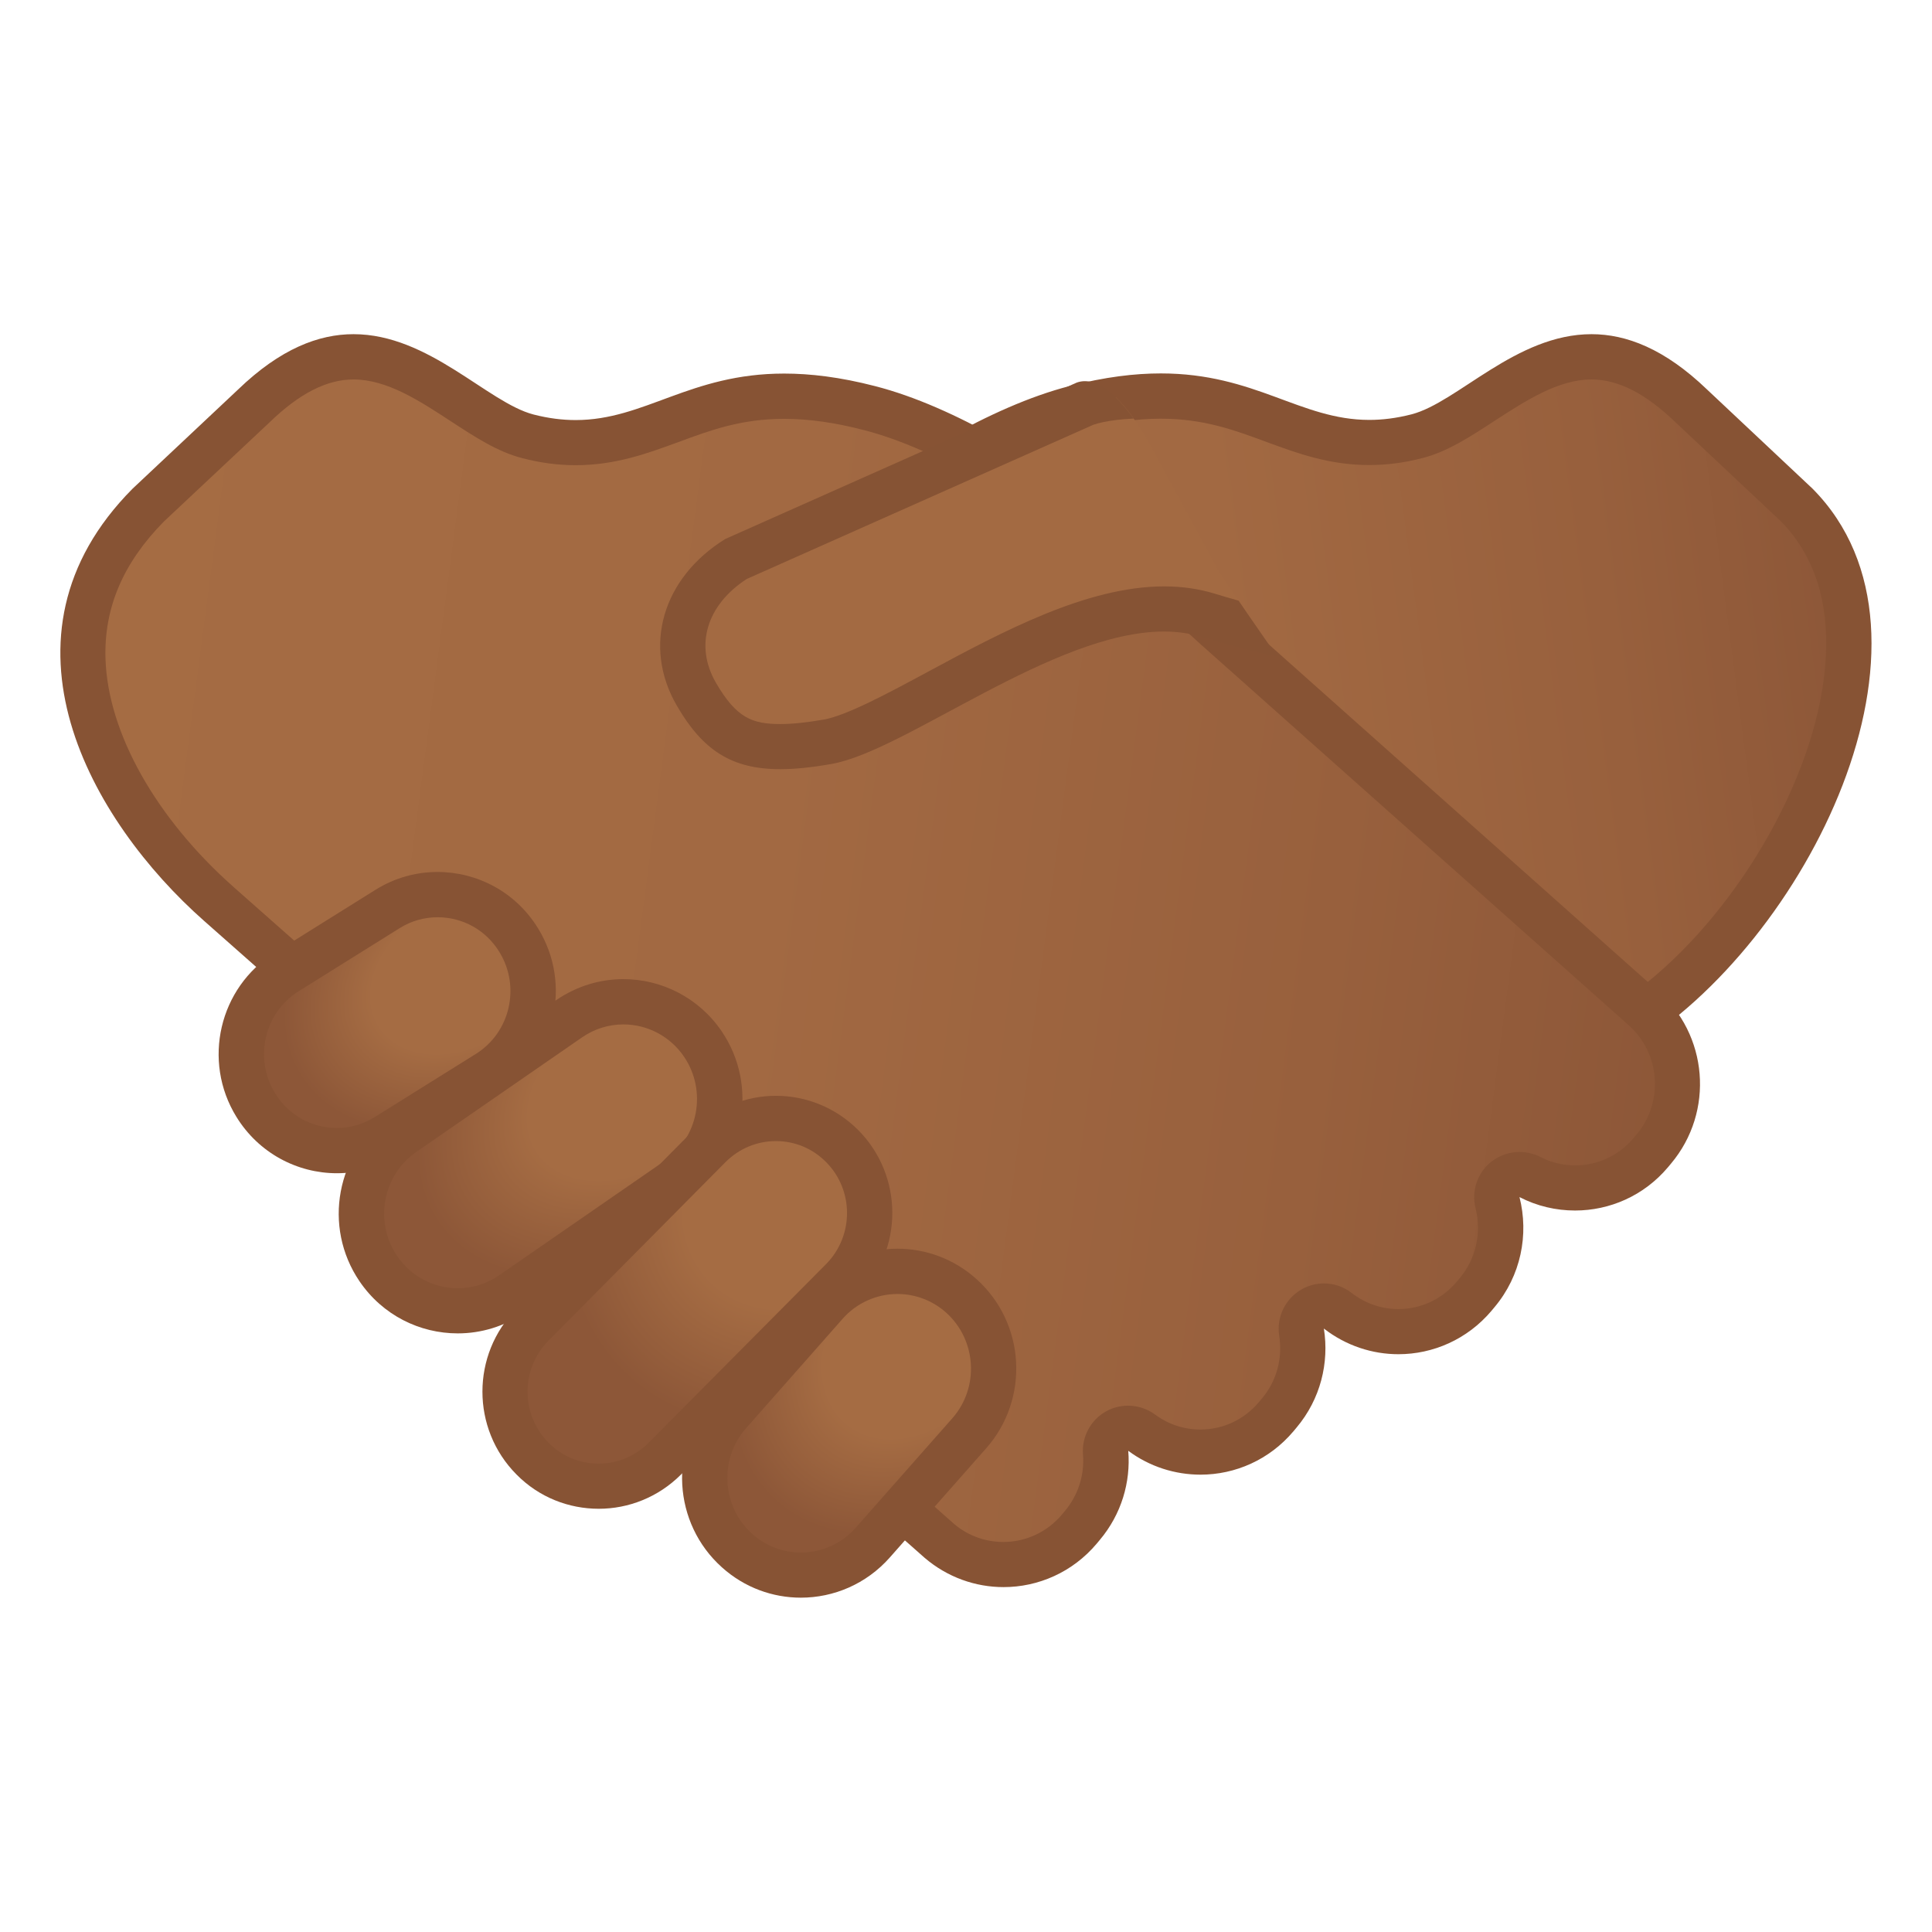
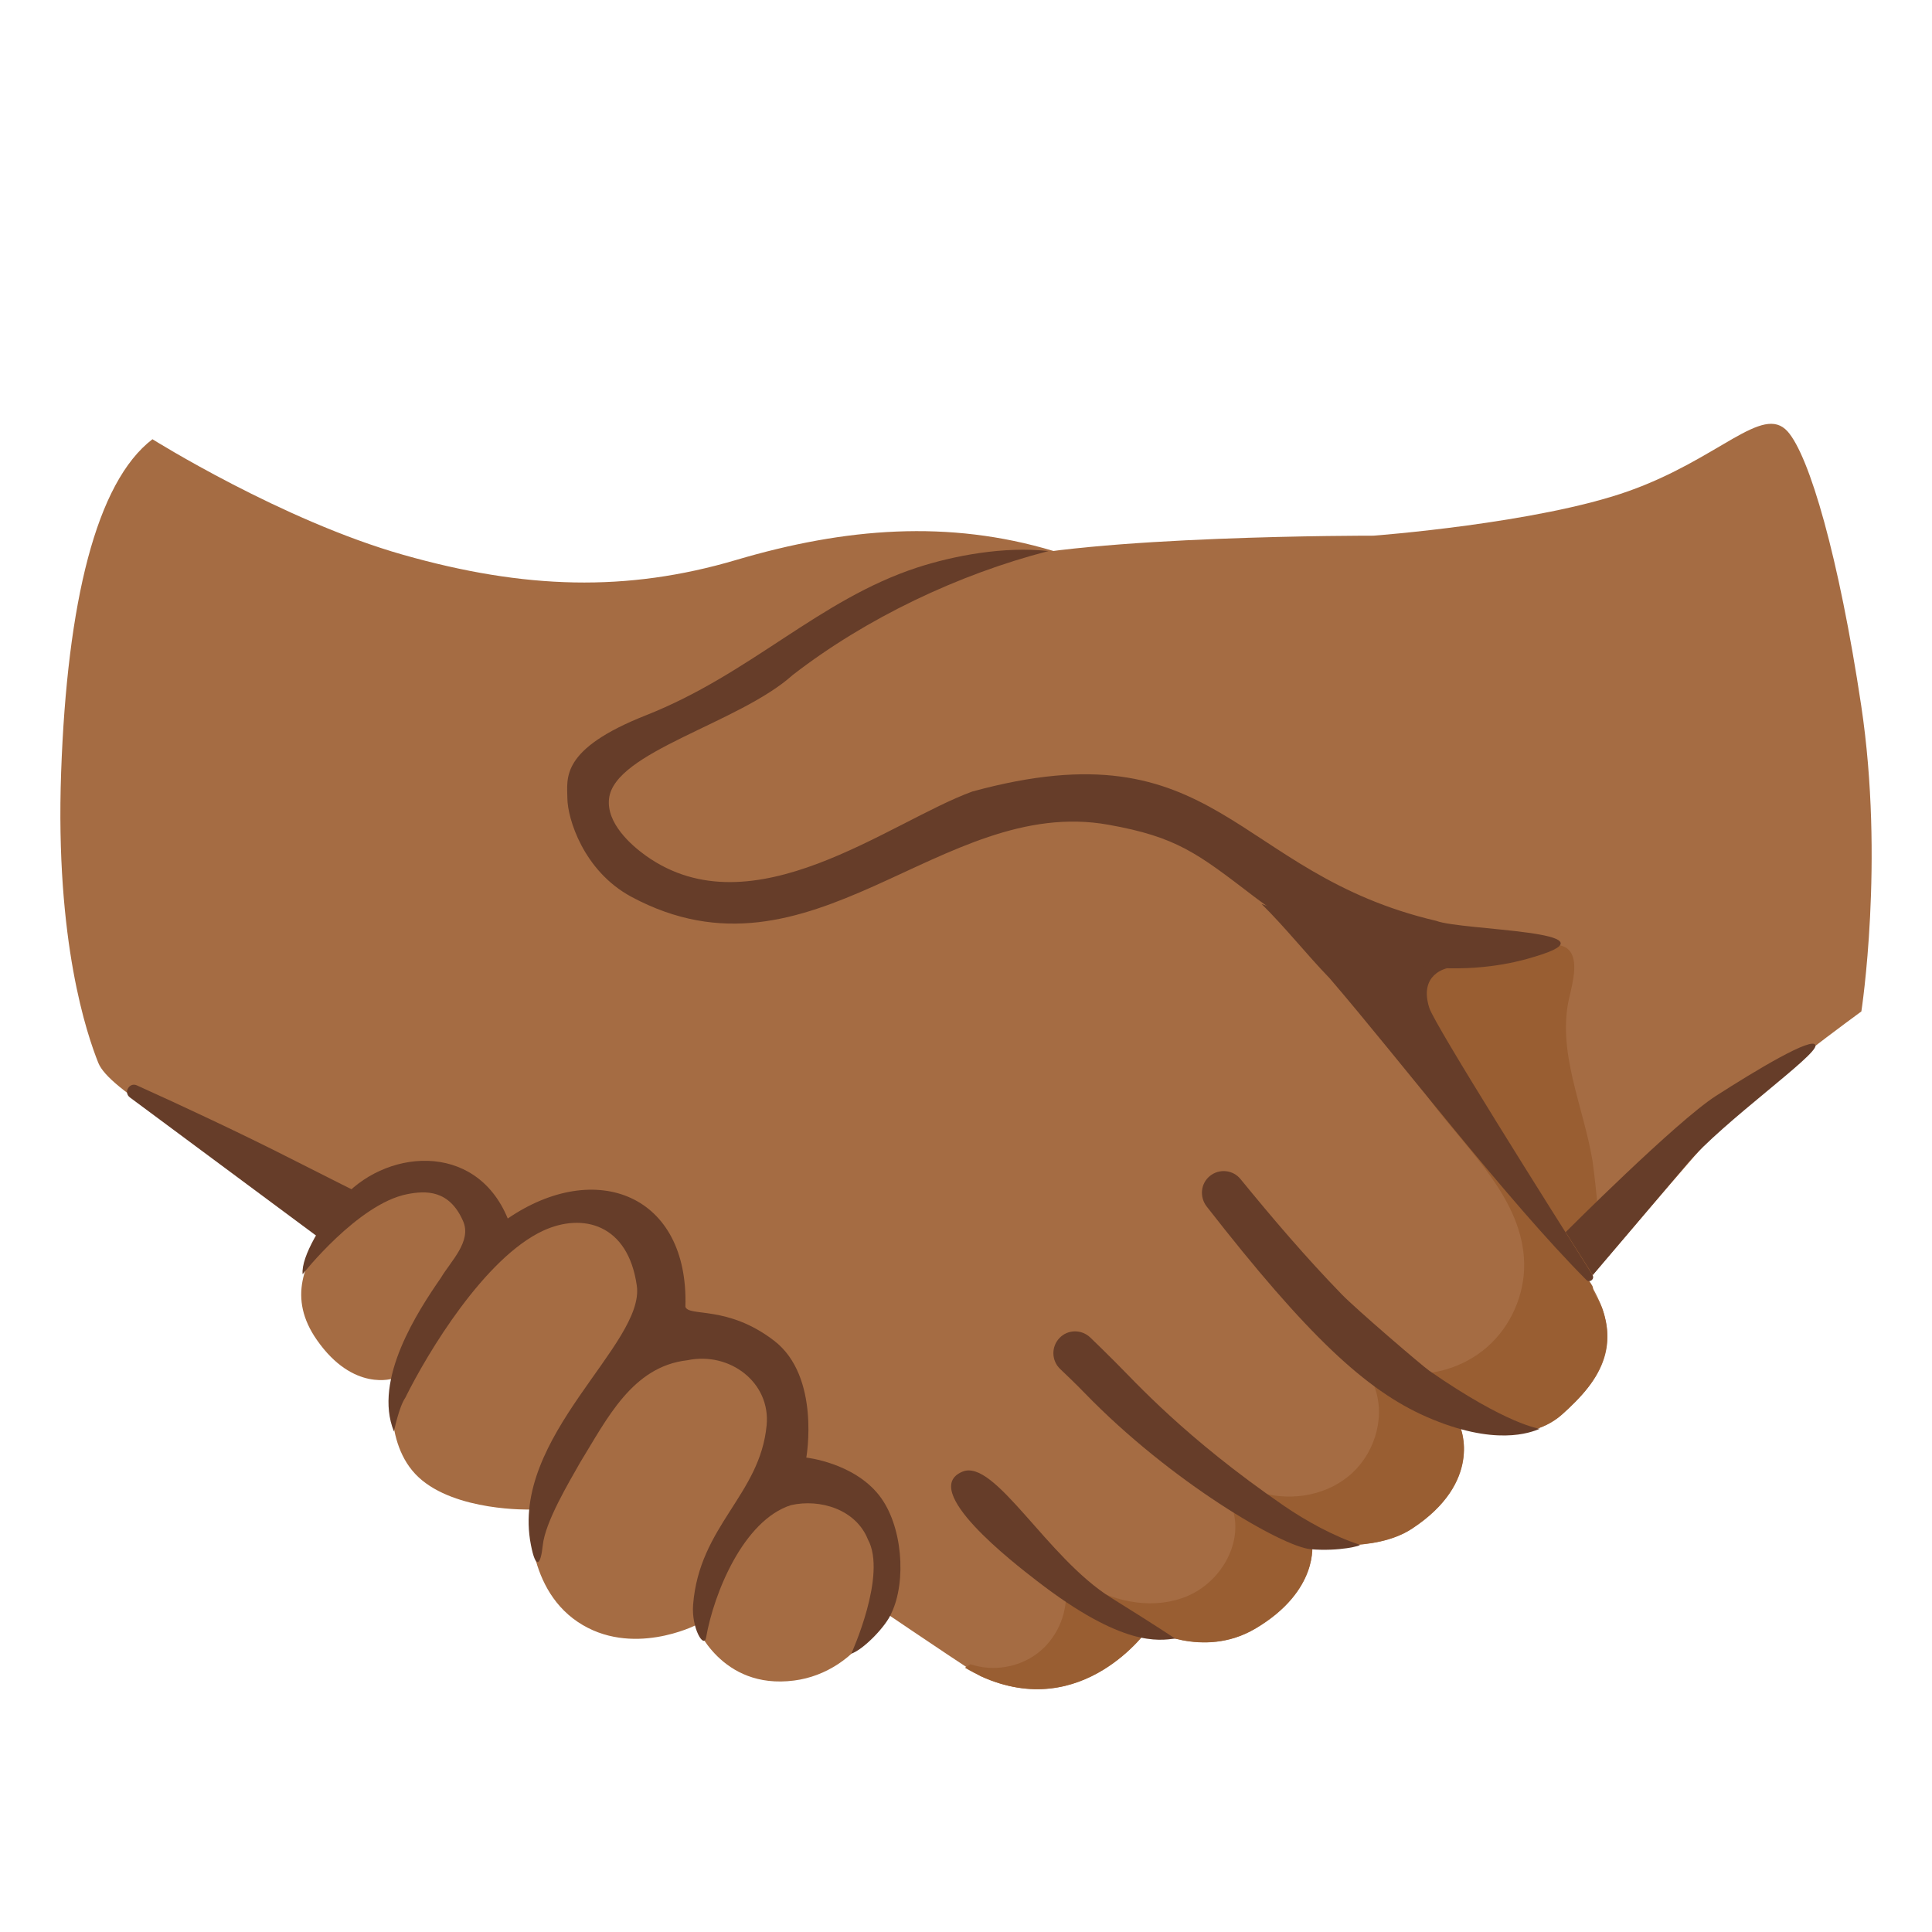
- <svg xmlns="http://www.w3.org/2000/svg" xmlns:xlink="http://www.w3.org/1999/xlink" enable-background="new 0 0 128 128" viewBox="0 0 128 128">
-   <linearGradient id="h" x1="2495.9" x2="2568.3" y1="-119.34" y2="-119.34" gradientTransform="matrix(-.983 .1317 .1306 .9913 2591.8 -167.55)" gradientUnits="userSpaceOnUse">
-     <stop stop-color="#8D5738" offset=".001" />
-     <stop stop-color="#98603D" offset=".221" />
-     <stop stop-color="#A26942" offset=".568" />
-     <stop stop-color="#A56C43" offset="1" />
-   </linearGradient>
-   <path d="m49.93 40.14c3.78-3.28 13.35-11.05 21.34-13.11 2.05-0.53 3.9-0.78 5.64-0.78 3.1 0 5.34 0.83 7.5 1.62 1.93 0.71 3.93 1.45 6.31 1.45 1.05 0 2.09-0.14 3.18-0.42 1.39-0.36 2.79-1.28 4.27-2.25 2.16-1.41 4.61-3.02 7.27-3.02 2.18 0 4.34 1.06 6.61 3.25l7.01 6.58c3.47 3.49 3.7 8.26 3.28 11.63-1.03 8.28-7.26 18.06-14.35 22.68l-58.06-27.63z" fill="url(#h)" />
-   <path d="m105.44 25.14c1.77 0 3.59 0.93 5.59 2.86l6.95 6.53c2.45 2.49 3.41 5.98 2.86 10.39-0.95 7.62-6.53 16.58-12.99 21.14l-55.2-26.28c4.39-3.64 12.29-9.58 18.98-11.3 1.93-0.49 3.65-0.74 5.27-0.74 2.83 0 4.85 0.74 6.98 1.53 2.06 0.76 4.18 1.54 6.83 1.54 1.18 0 2.34-0.15 3.56-0.47 1.63-0.42 3.13-1.4 4.72-2.44 2.09-1.35 4.24-2.76 6.45-2.76m0-3c-5 0-8.87 4.52-11.92 5.31-1.01 0.26-1.94 0.37-2.8 0.37-4.57 0-7.55-3.08-13.81-3.08-1.72 0-3.69 0.23-6.02 0.83-10.67 2.74-23.65 14.94-23.65 14.94l60.85 28.97c11.55-6.93 21.75-27.28 11.99-37.11l-6.99-6.57c-2.81-2.7-5.35-3.66-7.65-3.66z" fill="#875334" />
-   <linearGradient id="g" x1="233.93" x2="343.48" y1="195.87" y2="195.87" gradientTransform="matrix(.983 .1317 -.1306 .9913 -200.86 -167.55)" gradientUnits="userSpaceOnUse">
-     <stop stop-color="#A56C43" offset="0" />
-     <stop stop-color="#A26942" offset=".432" />
-     <stop stop-color="#98603D" offset=".779" />
-     <stop stop-color="#8D5738" offset=".999" />
-   </linearGradient>
-   <path d="m66.49 103.64c-1.55 0-3.07-0.56-4.25-1.58l-47.72-42.17c-5.47-4.84-8.84-10.89-9.01-16.2-0.12-3.78 1.34-7.23 4.34-10.25l6.96-6.53c2.28-2.2 4.44-3.26 6.62-3.26 2.66 0 5.11 1.6 7.27 3.02 1.48 0.97 2.88 1.89 4.27 2.25 1.09 0.28 2.13 0.42 3.18 0.42 2.38 0 4.37-0.74 6.3-1.45 2.16-0.8 4.4-1.62 7.5-1.62 1.75 0 3.59 0.26 5.64 0.78 10.17 2.61 22.87 14.46 23 14.58l28.2 25.1c2.8 2.4 3.14 6.61 0.79 9.41l-0.2 0.24c-1.25 1.49-3.08 2.34-5.02 2.34-1.04 0-2.08-0.25-3-0.73-0.22-0.11-0.45-0.17-0.69-0.17-0.33 0-0.66 0.11-0.93 0.33-0.46 0.37-0.67 0.97-0.52 1.54 0.53 2.1 0.02 4.33-1.36 5.96l-0.2 0.24c-1.25 1.49-3.08 2.34-5.01 2.34-1.47 0-2.86-0.48-4.02-1.38-0.27-0.21-0.59-0.32-0.92-0.32-0.26 0-0.53 0.07-0.76 0.21-0.53 0.31-0.82 0.92-0.72 1.53 0.3 1.93-0.24 3.88-1.48 5.36l-0.2 0.24c-1.25 1.49-3.08 2.34-5.02 2.34-1.41 0-2.76-0.45-3.89-1.29-0.26-0.2-0.58-0.29-0.89-0.29-0.25 0-0.5 0.06-0.73 0.19-0.51 0.28-0.82 0.84-0.77 1.43 0.14 1.77-0.41 3.48-1.55 4.83l-0.2 0.24c-1.24 1.47-3.07 2.32-5.01 2.32z" fill="url(#g)" />
-   <path d="m23.42 25.14c2.22 0 4.37 1.41 6.45 2.77 1.59 1.04 3.09 2.02 4.72 2.44 1.22 0.32 2.38 0.47 3.56 0.47 2.64 0 4.77-0.79 6.82-1.54 2.13-0.79 4.15-1.53 6.98-1.53 1.62 0 3.34 0.24 5.27 0.74 9.79 2.51 22.23 14.1 22.35 14.22 0.02 0.02 0.04 0.04 0.06 0.05l28.17 25.07 0.04 0.04c2.15 1.84 2.42 5.11 0.59 7.29l-0.2 0.24c-0.97 1.15-2.37 1.81-3.87 1.81-0.8 0-1.6-0.19-2.31-0.56-0.43-0.22-0.91-0.33-1.38-0.33-0.66 0-1.32 0.22-1.87 0.65-0.92 0.73-1.33 1.94-1.04 3.08 0.41 1.63 0.02 3.36-1.05 4.63l-0.2 0.24c-0.97 1.15-2.37 1.81-3.86 1.81-1.13 0-2.2-0.37-3.1-1.07-0.54-0.42-1.19-0.63-1.84-0.63-0.52 0-1.05 0.14-1.52 0.42-1.06 0.63-1.63 1.84-1.44 3.05 0.24 1.5-0.18 3.02-1.15 4.16l-0.2 0.24c-0.97 1.15-2.37 1.81-3.87 1.81-1.09 0-2.12-0.34-3-0.99-0.53-0.39-1.16-0.59-1.79-0.59-0.5 0-1 0.12-1.45 0.37-1.03 0.57-1.63 1.69-1.54 2.86 0.11 1.37-0.32 2.7-1.2 3.75l-0.2 0.24c-0.97 1.15-2.38 1.81-3.88 1.81-1.2 0-2.36-0.43-3.24-1.18l-47.74-42.2c-5.16-4.57-8.34-10.22-8.5-15.12-0.11-3.38 1.16-6.36 3.87-9.11l6.99-6.56c1.98-1.92 3.8-2.85 5.57-2.85m0-3c-2.3 0-4.84 0.96-7.65 3.67l-6.99 6.57c-9.76 9.83-2.74 22.02 4.74 28.63l47.74 42.2c1.52 1.3 3.38 1.94 5.23 1.94 2.29 0 4.57-0.98 6.17-2.88l0.2-0.24c1.44-1.71 2.06-3.84 1.89-5.91 1.43 1.06 3.11 1.58 4.79 1.58 2.29 0 4.56-0.98 6.16-2.88l0.2-0.24c1.59-1.89 2.17-4.29 1.81-6.56 1.47 1.14 3.21 1.7 4.94 1.7 2.29 0 4.56-0.98 6.16-2.87l0.2-0.24c1.76-2.09 2.29-4.82 1.66-7.3 1.16 0.6 2.42 0.89 3.68 0.89 2.29 0 4.56-0.97 6.16-2.87l0.2-0.24c2.89-3.44 2.47-8.58-0.94-11.5l-28.15-25.07s-12.99-12.21-23.65-14.94c-2.32-0.6-4.29-0.83-6.02-0.83-6.25 0-9.23 3.08-13.81 3.08-0.87 0-1.79-0.11-2.8-0.37-3.05-0.8-6.92-5.32-11.92-5.32z" fill="#875334" />
-   <radialGradient id="f" cx="2113.8" cy="196" r="16.524" gradientTransform="matrix(-.8204 .5799 -.3806 -.5426 1851.3 -1047.9)" gradientUnits="userSpaceOnUse">
-     <stop stop-color="#A56C43" offset=".5" />
-     <stop stop-color="#8D5738" offset=".999" />
-   </radialGradient>
-   <path d="m30.33 86.85c-2.11 0-4.07-1.05-5.26-2.8-1.99-2.93-1.25-6.96 1.66-8.97l10.98-7.59c1.07-0.74 2.31-1.13 3.59-1.13 2.11 0 4.07 1.05 5.26 2.8 1.99 2.93 1.25 6.96-1.66 8.97l-10.98 7.59c-1.06 0.74-2.3 1.13-3.59 1.13z" fill="url(#f)" />
-   <path d="m41.3 67.87c1.61 0 3.11 0.8 4.02 2.14 1.53 2.26 0.96 5.35-1.27 6.89l-10.98 7.59c-0.81 0.56-1.76 0.86-2.74 0.86-1.61 0-3.11-0.8-4.02-2.14-1.53-2.26-0.96-5.35 1.27-6.89l10.98-7.59c0.81-0.56 1.76-0.86 2.74-0.86m0-3c-1.53 0-3.08 0.45-4.45 1.39l-10.98 7.59c-3.59 2.48-4.51 7.42-2.05 11.04 1.53 2.25 3.99 3.45 6.51 3.45 1.53 0 3.08-0.45 4.45-1.39l10.98-7.59c3.59-2.48 4.51-7.42 2.05-11.04-1.53-2.24-4-3.45-6.51-3.45z" fill="#875334" />
-   <radialGradient id="e" cx="1576" cy="632.2" r="16.282" gradientTransform="matrix(-.5733 .6659 -.498 -.4353 1279.1 -685.52)" gradientUnits="userSpaceOnUse">
-     <stop stop-color="#A56C43" offset=".5" />
-     <stop stop-color="#8D5738" offset=".999" />
-   </radialGradient>
-   <path d="m53.06 104.36c-1.56 0-3.06-0.58-4.23-1.63-2.63-2.36-2.87-6.45-0.53-9.11l6.39-7.24c1.21-1.37 2.95-2.16 4.76-2.16 1.56 0 3.06 0.58 4.23 1.63 2.63 2.36 2.87 6.45 0.53 9.11l-6.39 7.24c-1.21 1.37-2.94 2.16-4.76 2.16z" fill="url(#e)" />
-   <path d="m59.46 85.73c1.19 0 2.34 0.44 3.23 1.24 2.02 1.82 2.2 4.96 0.4 7l-6.39 7.24c-0.92 1.05-2.25 1.65-3.64 1.65-1.19 0-2.34-0.44-3.23-1.24-2.02-1.82-2.2-4.96-0.4-7l6.39-7.24c0.92-1.05 2.25-1.65 3.64-1.65m0-3c-2.17 0-4.33 0.9-5.89 2.66l-6.39 7.24c-2.89 3.28-2.6 8.3 0.65 11.21 1.5 1.35 3.37 2.01 5.23 2.01 2.17 0 4.33-0.9 5.89-2.66l6.39-7.24c2.89-3.28 2.6-8.3-0.65-11.21-1.5-1.35-3.37-2.01-5.23-2.01z" fill="#875334" />
-   <radialGradient id="d" cx="2191.9" cy="324.78" r="13.76" gradientTransform="matrix(-.7813 .4857 -.3539 -.5793 1858 -811.9)" gradientUnits="userSpaceOnUse">
-     <stop stop-color="#A56C43" offset=".5" />
-     <stop stop-color="#8D5738" offset=".999" />
-   </radialGradient>
-   <path d="m22.31 76.23c-2.21 0-4.22-1.13-5.38-3.02-1.84-3-0.92-6.95 2.05-8.81l6.69-4.18c1-0.62 2.15-0.96 3.32-0.96 2.21 0 4.22 1.13 5.38 3.02 1.84 3 0.92 6.95-2.05 8.8l-6.69 4.18c-1 0.64-2.15 0.97-3.32 0.97z" fill="url(#d)" />
-   <path d="m28.99 60.77c1.68 0 3.22 0.86 4.1 2.31 1.41 2.3 0.71 5.33-1.57 6.75l-6.68 4.17c-0.76 0.48-1.63 0.73-2.52 0.73-1.68 0-3.22-0.86-4.1-2.31-1.41-2.3-0.71-5.33 1.57-6.75l6.69-4.18c0.75-0.47 1.62-0.72 2.51-0.72m0-3c-1.41 0-2.83 0.38-4.11 1.18l-6.69 4.18c-3.67 2.29-4.81 7.16-2.53 10.86 1.48 2.41 4.04 3.74 6.66 3.74 1.41 0 2.83-0.38 4.11-1.18l6.69-4.18c3.67-2.29 4.81-7.16 2.53-10.86-1.48-2.42-4.04-3.74-6.66-3.74z" fill="#875334" />
-   <radialGradient id="c" cx="1695.7" cy="291.65" r="16.872" gradientTransform="matrix(.5965 .6015 -.7159 .7219 -749.49 -1151.8)" gradientUnits="userSpaceOnUse">
-     <stop stop-color="#A56C43" offset=".5" />
-     <stop stop-color="#8D5738" offset=".999" />
-   </radialGradient>
-   <path d="m39.67 98.47c-1.65 0-3.21-0.65-4.38-1.83-2.42-2.44-2.42-6.42 0-8.87l11.74-11.84c1.17-1.18 2.73-1.83 4.38-1.83s3.21 0.65 4.38 1.83c2.43 2.45 2.43 6.42 0 8.87l-11.74 11.84c-1.17 1.18-2.73 1.83-4.38 1.83z" fill="url(#c)" />
-   <path d="m51.41 75.6c1.25 0 2.43 0.49 3.32 1.39 1.85 1.86 1.85 4.89 0 6.76l-11.75 11.83c-0.89 0.89-2.06 1.39-3.32 1.39s-2.43-0.49-3.32-1.39c-1.85-1.86-1.85-4.89 0-6.76l11.74-11.84c0.9-0.89 2.07-1.38 3.33-1.38m0-3c-1.97 0-3.94 0.76-5.45 2.27l-11.74 11.84c-3.01 3.03-3.01 7.95 0 10.98 1.5 1.52 3.47 2.27 5.45 2.27 1.97 0 3.94-0.76 5.45-2.27l11.74-11.84c3.01-3.03 3.01-7.95 0-10.98-1.51-1.51-3.48-2.27-5.45-2.27z" fill="#875334" />
-   <defs>
-     <path id="b" d="m44.83 46.73c-2.25-3.89-0.96-8.43 3.22-11.02l23.28-10.36c2.56-0.93 5.43 5.17 5.43 5.17l4.07 7.48s3.65 5.35 4.05 5.84c2.06 2.49-1.06-0.71-5.33-1.65-7.56-1.65-18.97 7.46-24.43 8.43s-8.04 0-10.29-3.89z" />
-   </defs>
-   <clipPath id="a">
-     <use xlink:href="#b" />
-   </clipPath>
-   <g clip-path="url(#a)">
-     <path d="m51.69 49.47c-2.62 0-4.08-0.91-5.57-3.49-1.85-3.2-0.79-6.78 2.62-8.95l23.13-10.29c0.95-0.33 2.46-0.53 4.17-0.53 5.04 0 9.84 1.55 10.5 3.38 0.03 0.09 0.07 0.17 0.12 0.25l7.37 12.5c0.02 0.08 0.02 0.12 0.02 0.14-0.05 0-0.61 0.38-2.58 0.38-2.84 0-7.25-0.81-11.49-2.11-0.88-0.27-1.85-0.41-2.87-0.41-4.75 0-10.16 2.91-14.93 5.47-2.88 1.55-5.61 3.01-7.34 3.32-1.23 0.23-2.26 0.34-3.15 0.34z" fill="#A36A42" />
-     <path d="m76.05 27.71c4.97 0 8.71 1.55 9.09 2.39 0.06 0.18 0.14 0.35 0.24 0.51l6.35 10.76h-0.24c-2.7 0-6.94-0.78-11.05-2.05-1.03-0.31-2.14-0.47-3.31-0.47-5.13 0-10.72 3-15.64 5.65-2.65 1.43-5.4 2.9-6.89 3.17-1.15 0.2-2.1 0.3-2.9 0.3-1.86 0-2.91-0.4-4.27-2.74-1.42-2.46-0.62-5.14 2.04-6.87l22.97-10.22c0.78-0.27 2.12-0.43 3.61-0.43m0-3c-1.88 0-3.58 0.21-4.73 0.63l-23.28 10.36c-4.18 2.59-5.47 7.13-3.22 11.02 1.72 2.97 3.63 4.24 6.87 4.24 1 0 2.13-0.12 3.42-0.35 4.9-0.87 14.7-8.77 22.01-8.77 0.85 0 1.66 0.11 2.43 0.34 3.96 1.22 8.66 2.18 11.93 2.18 2.84 0 4.62-0.73 3.93-2.64l-7.46-12.64c-1.05-2.97-7.08-4.37-11.9-4.37z" fill="#865334" />
-   </g>
+ <svg xmlns="http://www.w3.org/2000/svg" version="1.1" id="Layer_1" x="0px" y="0px" viewBox="0 0 128 128" style="enable-background:new 0 0 128 128;" xml:space="preserve">
+   <path style="fill:#A56C43;" d="M105.21,84.82c-2.65-4.12-15.7-18.21-18.5-21.85s-10-24.4-16.93-26.47  c-6.93-2.08-13.77-1.54-21.01,0.6c-7.24,2.14-14.01,1.94-22.05-0.34c-8.04-2.28-16.62-7.66-16.62-7.66  c-3.73,2.85-5.65,10.81-6.05,22.07c-0.4,11.26,1.72,17.38,2.46,19.24c0.74,1.86,6.3,4.61,12.56,9.45  c0.54,0.41,44.98,30.77,45.92,31.2c6.79,3.09,11.11-3.16,11.11-3.16s3.6,2.06,7.08,0c4.25-2.52,3.75-5.65,3.75-5.65  s4.12,0.67,6.61-0.96c4.75-3.11,3.22-6.7,3.22-6.7s4.24,1.36,6.74-0.88C106,91.47,107.85,88.94,105.21,84.82z" />
+   <path style="fill:#A56C43;" d="M58.4,101.98c-0.06-0.16-0.12-0.32-0.21-0.48c-1.94-3.75-5.63-3.6-5.79-3.73  c-0.21-0.16-0.17-2.96-0.4-4.05c-1.22-5.71-7.82-5.56-7.99-5.68c-0.23-0.15,0.98-4.05-2.84-7.34c-0.91-0.79-2.29-0.71-3.49-0.57  c-3.37,0.41-4.91,1.99-5.15,1.94c-0.57-0.11,0.07-4.29-4.07-4.43c-3.01-0.1-4.98,1.37-6.64,3.65c-1.7,2.34-2.76,4.71-0.83,7.48  c2.43,3.49,5.09,2.55,5.09,2.55s-0.8,4.27,1.65,6.55s7.39,2.14,7.39,2.14s-0.41,5.04,3.15,7.44s7.83,0.22,7.83,0.22  s1.66,4.3,6.51,3.67C56.86,110.8,60.01,106.21,58.4,101.98z" />
+   <path style="fill:#995E32;" d="M105.88,86.12c-0.18-0.28-0.33-0.51-0.35-0.85c-0.02-0.38-10.16-13.83-14.43-19.24  c0.86,2.47,2.1,4.82,3.68,6.91c2.55,3.38,6.13,6.55,6.2,10.78c0.03,2.08-0.89,4.16-2.46,5.53c-1.57,1.37-3.75,2.01-5.81,1.69  c-0.66-0.1-1.61-0.1-1.69,0.56c-0.03,0.19,0.05,0.38,0.11,0.57c0.66,2.04-0.15,4.42-1.82,5.76c-1.67,1.35-4.05,1.66-6.08,0.96  c-0.53-0.18-1.23-0.39-1.56,0.06c-0.26,0.35-0.09,0.83,0.03,1.24c0.63,2.24-0.86,4.72-3,5.64c-2.13,0.92-4.68,0.48-6.68-0.7  c-0.44-0.26-1.14-0.49-1.36-0.02c-0.07,0.14-0.05,0.31-0.04,0.46c0.08,1.55-0.65,3.13-1.89,4.07s-2.95,1.22-4.43,0.72l-0.37,0.23  c0.44,0.26,0.81,0.45,1.05,0.56c6.79,3.09,11.11-3.16,11.11-3.16s3.6,2.06,7.08,0c4.25-2.52,3.75-5.65,3.75-5.65  s4.12,0.67,6.61-0.96c4.75-3.11,3.22-6.7,3.22-6.7s4.24,1.36,6.74-0.88c0.62-0.55,1.21-1.13,1.72-1.78c1-1.28,1.51-2.8,1.17-4.42  C106.28,87.02,106.14,86.53,105.88,86.12z" />
+   <path style="fill:#663D29;" d="M73.62,105.86c3.02,1.88,4.24,2.7,4.24,2.7c-1.09,0.13-3.47,0.58-9.16-3.82  c-1.57-1.21-7.83-6.05-4.93-7.24C65.91,96.62,69.37,103.22,73.62,105.86z" />
+   <path style="fill:#663D29;" d="M86.84,102.64c-1.88-0.16-9.26-4.45-14.98-10.35c-0.6-0.62-1.16-1.15-1.63-1.6  c-0.57-0.55-0.59-1.46-0.04-2.04c0.55-0.58,1.46-0.59,2.04-0.04c0.48,0.46,1.04,1.01,1.66,1.63c1.3,1.29,4.62,5.02,11.17,9.52  c1.47,1.01,3.32,2.03,5.02,2.58C90.27,102.4,88.71,102.8,86.84,102.64z" />
+   <path style="fill:#663D29;" d="M94.49,93.86c-3.98-1.75-7.86-5.35-14.54-13.92c-0.49-0.63-0.41-1.53,0.21-2.03  c0.62-0.5,1.53-0.41,2.03,0.21c2.14,2.62,4.34,5.2,6.7,7.63c0.93,0.96,5.26,4.68,5.81,5.07c5.19,3.6,7.32,3.84,7.32,3.84  C101.41,94.91,99.05,95.86,94.49,93.86z" />
+   <path style="fill:#663D29;" d="M8.61,72.71c-0.45-0.33-0.04-1.03,0.46-0.8c2.93,1.32,7.05,3.25,10.17,4.84  c2.87,1.46,4.63,2.33,4.63,2.33l-2.89,2.81L8.61,72.71z" />
+   <path style="fill:#A56C43;" d="M123.31,46.75c-1.48-9.85-3.43-16.55-4.88-18.17c-1.66-1.84-4.51,1.82-10.54,3.96S91,35.49,91,35.49  s-18.99-0.04-25.64,1.82c-5.25,1.47-11.75,5.63-17.21,8.93c-4.36,2.64-8.29,4.37-8.62,6.28c-0.31,1.82,1.71,5.89,6.73,6.3  c8.15,0.67,16.77-4.48,16.77-4.48c2.79-1.58,3.83-1.77,9.4-1.77c5.57,0,11.31,4.25,11.72,4.93c4.16,6.85,7.9,10.33,11.72,14.97  c2.79,3.39,9.35,12.36,9.35,12.36s7.37-8.71,9.25-10.72c1.88-2.01,8.85-7.1,8.85-7.1S124.86,57.06,123.31,46.75z" />
+   <path style="fill:#995E32;" d="M105.51,76.92c-0.61-3.66-2.38-7.25-1.54-10.84c0.13-0.53,0.25-1.06,0.31-1.6  c0.28-2.86-2.42-1.61-2.82-1.57c-1.03,0.11-12.87-0.33-11.55,1.01l15.3,20.7c0,0,0.6-0.19,0.74-1.67  C106.1,81.45,105.56,77.23,105.51,76.92z" />
+   <path style="fill:#663D29;" d="M95.87,64.15l-12.29-4.26c1.62,1.6,2.97,3.33,4.51,4.92c4.68,5.45,11.75,14.71,17.01,19.99  c0.22,0.22,0.57-0.06,0.41-0.32c-2.92-4.61-10.42-16.52-10.81-17.69C93.96,64.52,95.87,64.15,95.87,64.15z" />
+   <path style="fill:#663D29;" d="M73.43,54.64c4.55,0.81,5.91,1.9,9.64,4.75c9.16,6.98,17.51,4.33,18.58,4  c5.88-1.73-4.81-1.73-6.49-2.38c-13.51-3.16-14.37-13.04-30.74-8.57c-5.53,2.02-14.55,9.29-21.62,4.26  c-1.01-0.72-2.63-2.17-2.45-3.78c0.34-3.12,8.6-4.99,12.17-8.2c4.87-3.77,10.97-6.67,16.94-8.21c-2.93-0.33-6.26,0.3-8.69,1.09  c-6.51,2.13-11.02,7.04-17.95,9.78c-5.73,2.26-5.24,4.18-5.23,5.51c0.01,1.33,1.06,4.81,4.23,6.52  C53.78,65.84,62.31,52.65,73.43,54.64z" />
+   <path style="fill:#663D29;" d="M59.07,106.85c-0.36,0.9-1.88,2.45-2.67,2.71c0,0,2.39-5.22,1.1-7.57c-0.79-1.98-3.15-2.71-5.1-2.27  c-3.14,1.01-5.1,5.81-5.62,8.77c-0.14,0.77-0.98-0.62-0.86-2.17c0.41-5.24,4.43-7.27,4.87-11.88c0.28-2.85-2.45-4.91-5.25-4.32  c-3.65,0.41-5.34,3.91-7.09,6.75c-0.77,1.36-2.33,3.96-2.49,5.51c-0.14,1.35-0.47,1.63-0.79-0.05c-1.39-7.13,7.57-13.28,7.02-17.15  c-0.58-4.1-3.59-4.84-6.19-3.65c-3.88,1.79-7.68,8.1-9.15,11.08c-0.42,0.6-0.75,2.23-0.75,2.23c-1.4-3.44,1.61-8.01,3.11-10.18  c0.65-1.1,2.06-2.42,1.47-3.76c-0.91-2.08-2.46-2.03-3.72-1.78c-3.25,0.65-6.91,5.3-6.91,5.3c-0.12-1.18,1.35-3.52,2.49-4.86  c2.84-3.42,8.96-4.04,11.1,1.17c5.82-3.98,12-1.6,11.77,5.85c0.23,0.68,2.78-0.13,5.87,2.24c3.1,2.37,2.14,7.75,2.14,7.75  s3.1,0.33,4.81,2.48C59.81,101.04,60.06,104.76,59.07,106.85z" />
+   <path style="fill:#663D29;" d="M103.73,81.63c0,0,7.32-7.33,9.95-9.02s6.47-4,6.6-3.35s-6.12,5.05-8.47,7.81  c-2.34,2.77-6.28,7.4-6.28,7.4L103.73,81.63z" />
</svg>
